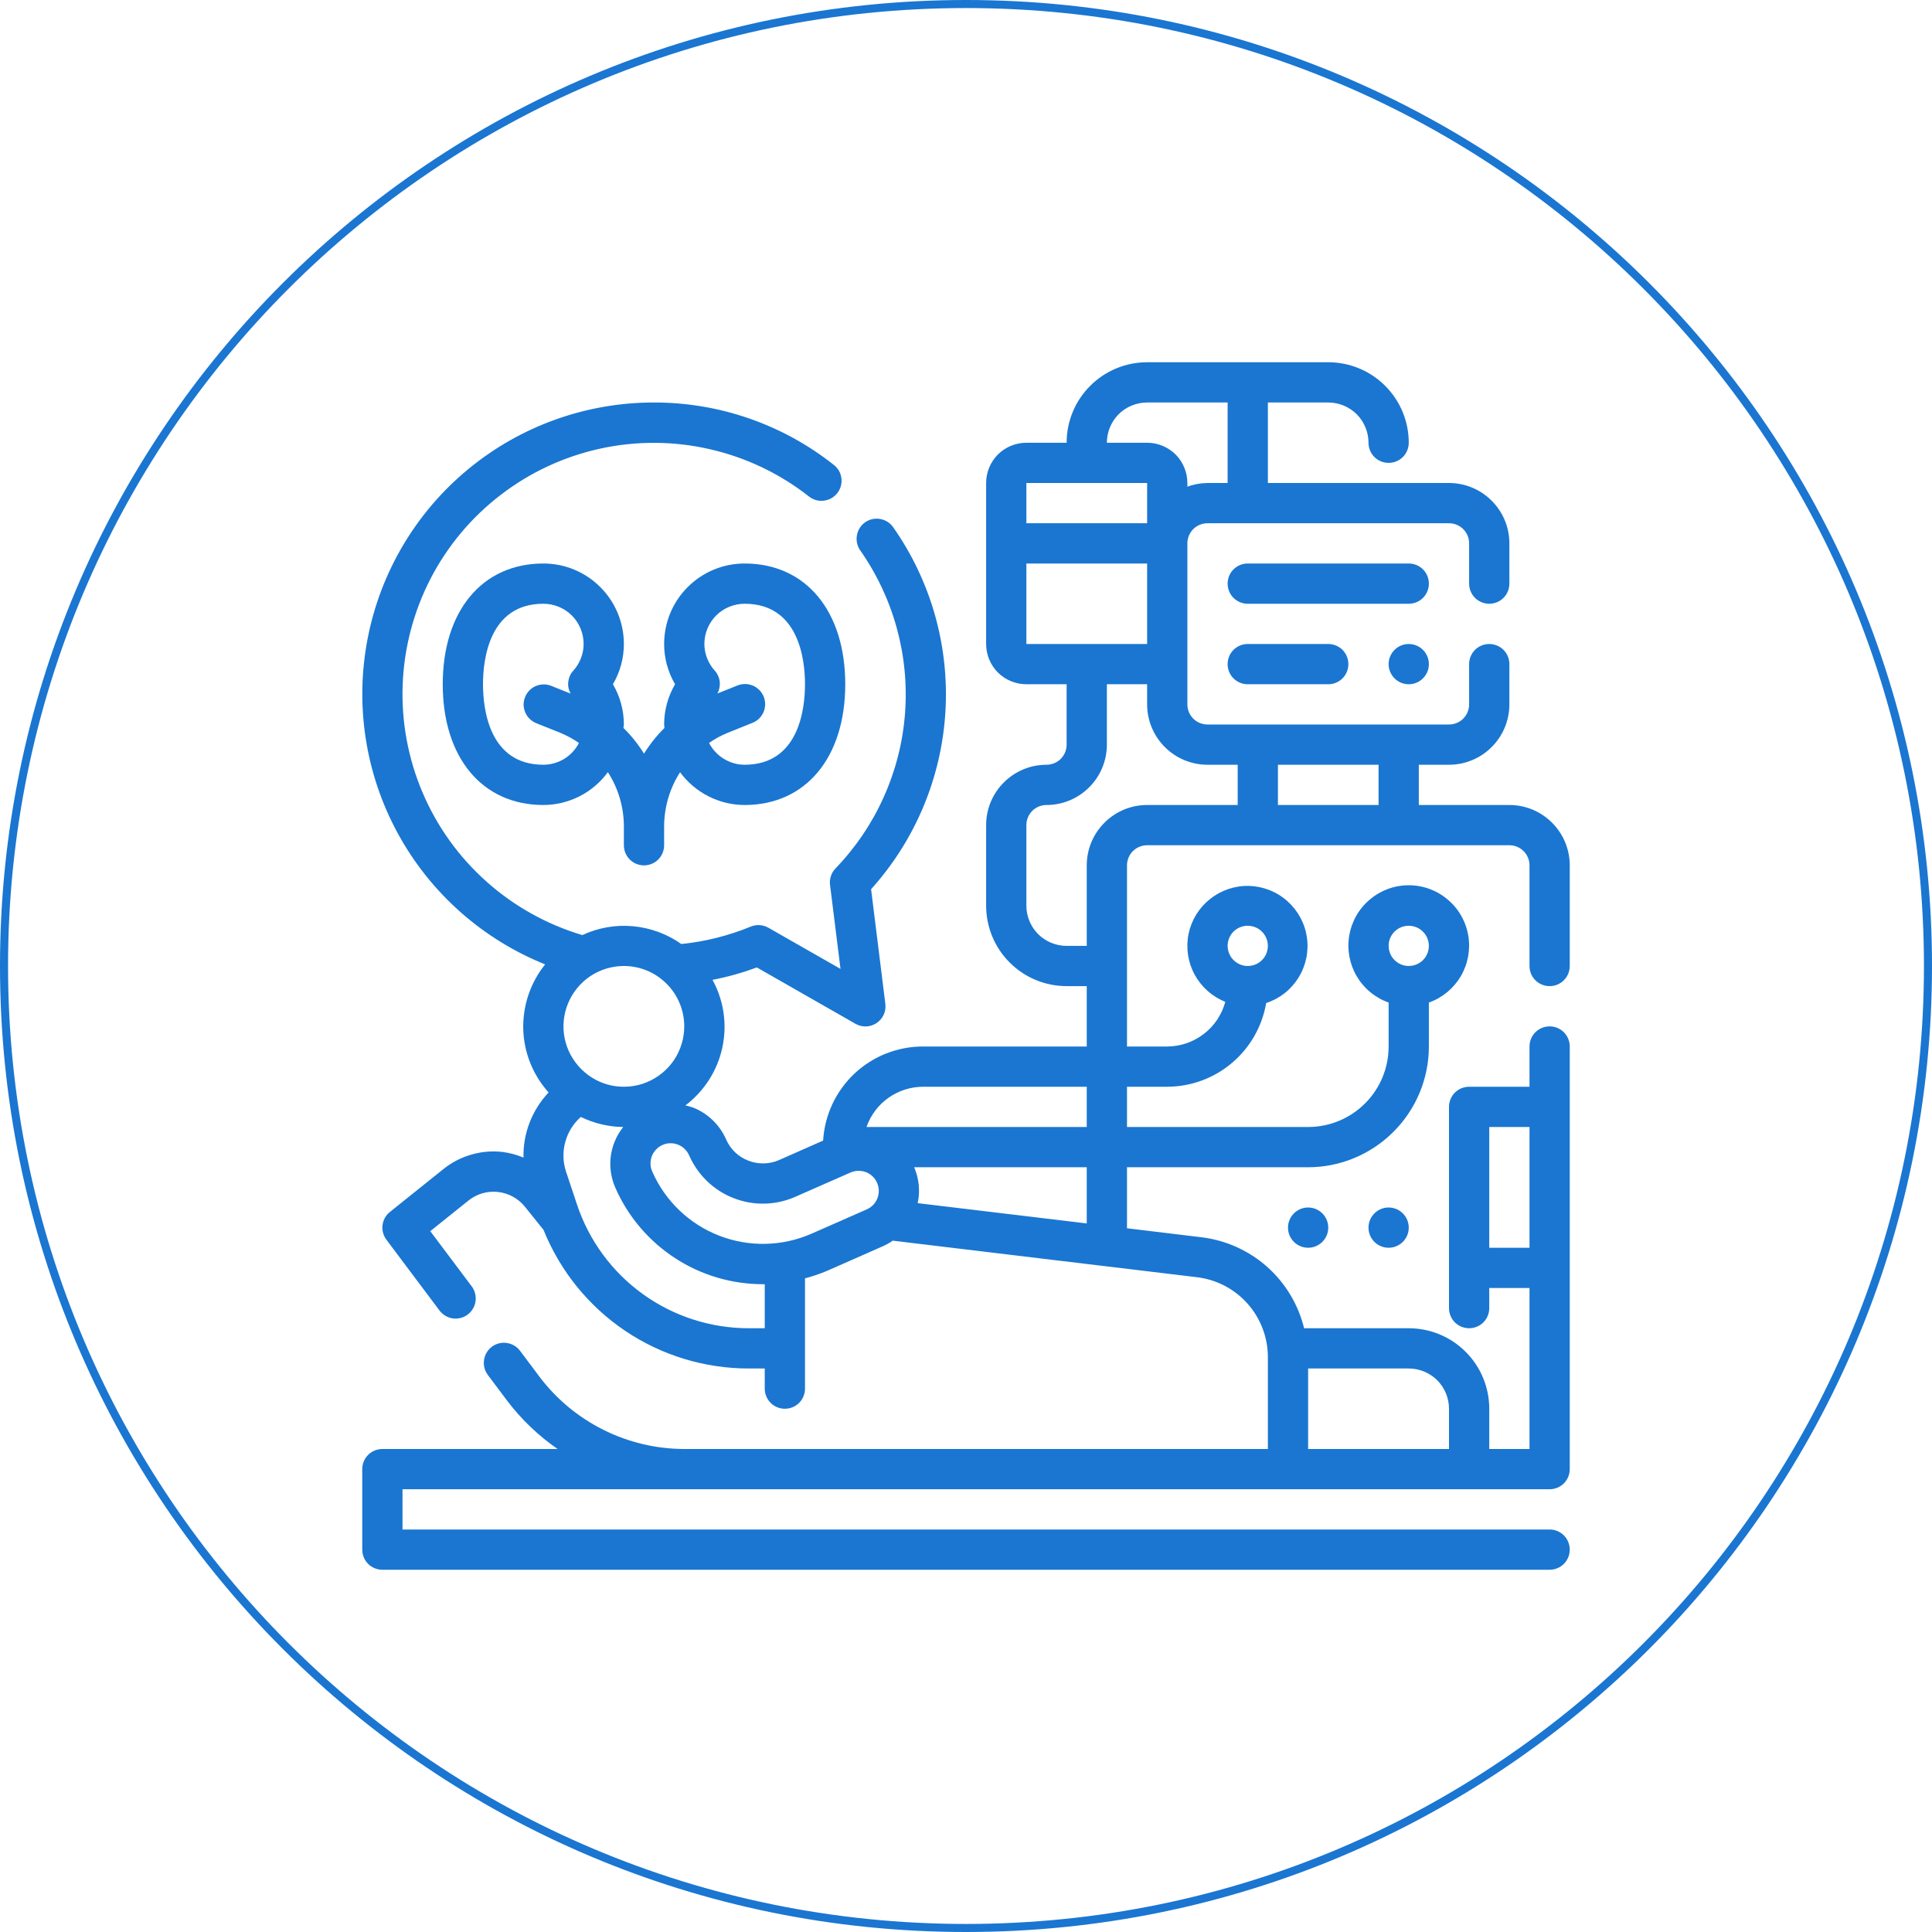
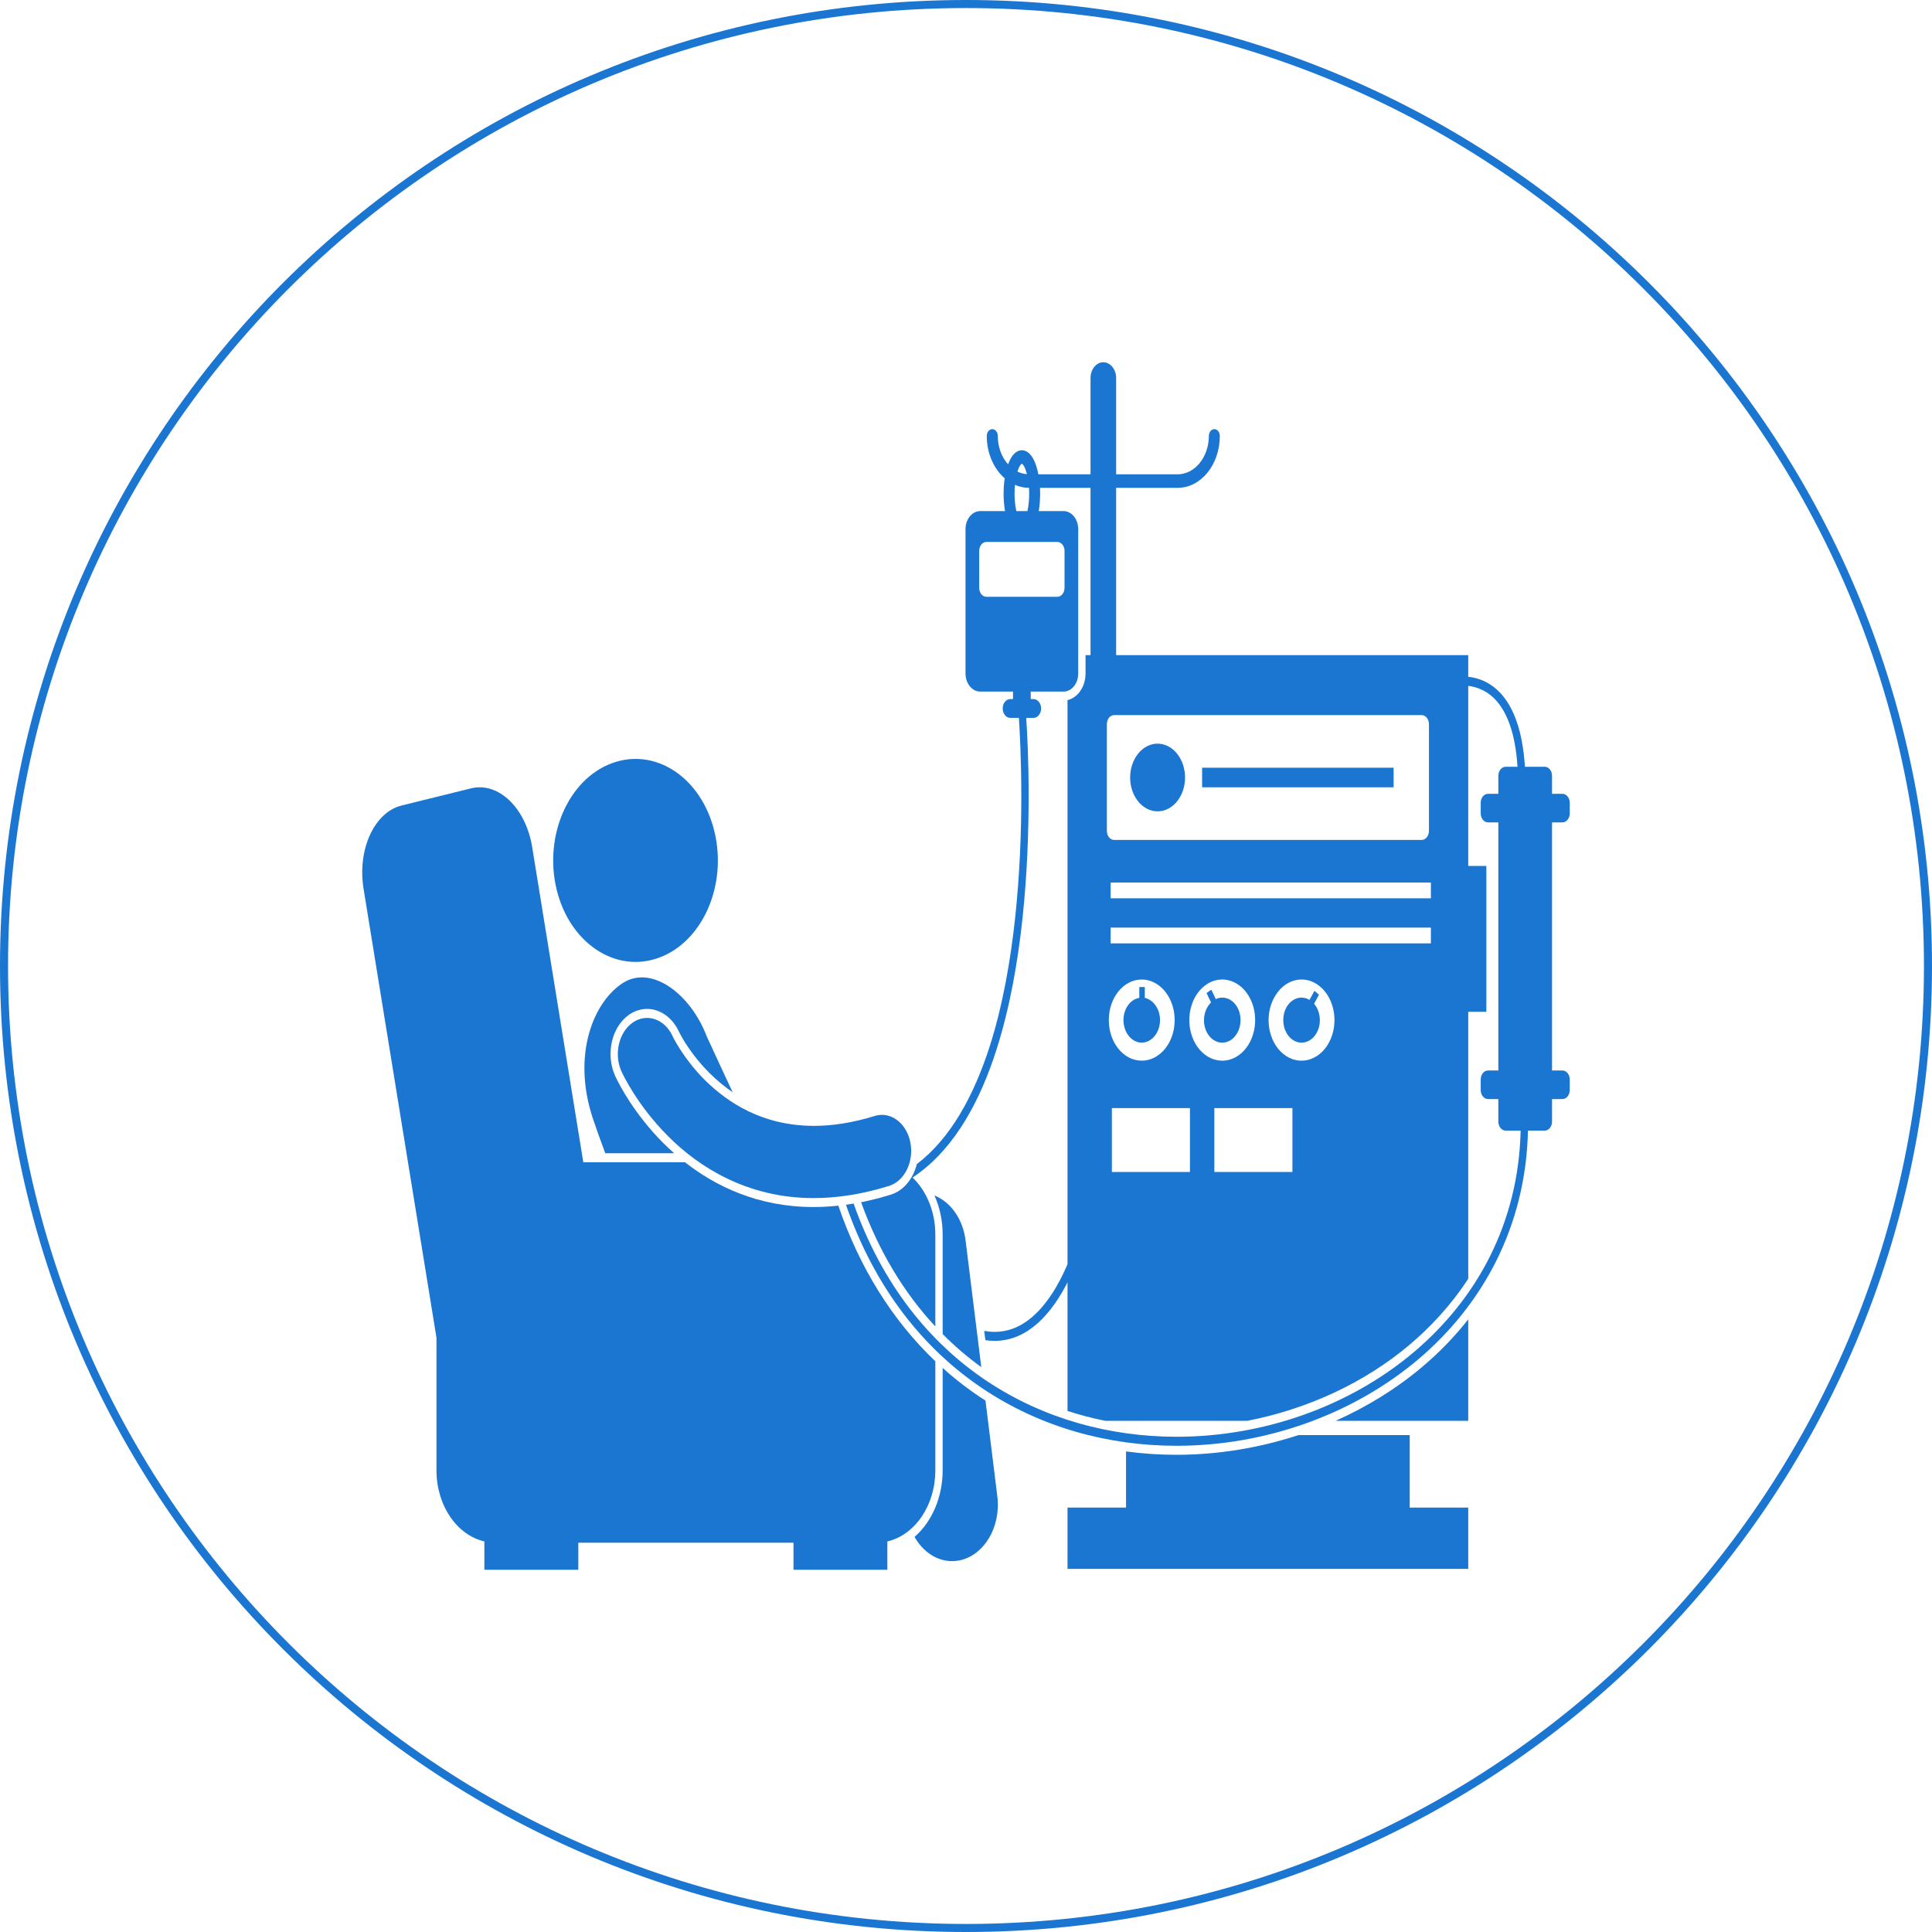
<svg xmlns="http://www.w3.org/2000/svg" width="24" height="24" viewBox="0 0 24 24" fill="none">
-   <path d="M8 10.75C8.066 10.75 8.13 10.724 8.177 10.677C8.224 10.63 8.25 10.566 8.25 10.5V10.268C8.25 10.028 8.319 9.794 8.448 9.593C8.541 9.719 8.661 9.821 8.801 9.892C8.94 9.963 9.094 10 9.25 10C10.009 10 10.5 9.411 10.5 8.5C10.5 7.589 10.009 7 9.25 7C8.985 7 8.73 7.105 8.543 7.293C8.355 7.48 8.25 7.735 8.25 8C8.25 8.176 8.297 8.348 8.386 8.5C8.297 8.652 8.25 8.824 8.25 9C8.25 9.015 8.254 9.028 8.254 9.043C8.157 9.139 8.072 9.246 8 9.362C7.928 9.246 7.843 9.139 7.745 9.043C7.745 9.028 7.75 9.015 7.75 9C7.75 8.824 7.703 8.652 7.614 8.5C7.703 8.348 7.75 8.176 7.75 8C7.75 7.735 7.645 7.48 7.457 7.293C7.27 7.105 7.015 7 6.75 7C5.99 7 5.5 7.589 5.5 8.5C5.5 9.411 5.99 10 6.75 10C6.906 10 7.06 9.962 7.199 9.892C7.339 9.821 7.459 9.718 7.551 9.592C7.681 9.793 7.75 10.028 7.75 10.267V10.5C7.75 10.566 7.776 10.63 7.823 10.677C7.87 10.724 7.934 10.75 8 10.75ZM9.25 7.5C9.927 7.5 10 8.2 10 8.5C10 8.8 9.927 9.5 9.25 9.5C9.159 9.5 9.069 9.474 8.991 9.426C8.913 9.378 8.85 9.31 8.808 9.229C8.88 9.179 8.957 9.137 9.038 9.104L9.343 8.981C9.374 8.97 9.403 8.952 9.427 8.929C9.451 8.906 9.47 8.878 9.484 8.848C9.497 8.818 9.504 8.785 9.505 8.751C9.505 8.718 9.499 8.685 9.487 8.654C9.474 8.623 9.456 8.595 9.433 8.572C9.409 8.548 9.381 8.529 9.351 8.516C9.32 8.504 9.287 8.497 9.254 8.497C9.221 8.497 9.188 8.504 9.157 8.517L8.912 8.615C8.936 8.571 8.946 8.519 8.941 8.469C8.935 8.418 8.914 8.37 8.88 8.332C8.797 8.241 8.751 8.123 8.75 8C8.75 7.867 8.803 7.74 8.896 7.646C8.99 7.553 9.117 7.5 9.25 7.5ZM6.75 9.5C6.073 9.5 6 8.8 6 8.5C6 8.2 6.073 7.5 6.75 7.5C6.883 7.5 7.01 7.553 7.104 7.646C7.197 7.74 7.25 7.867 7.25 8C7.25 8.123 7.203 8.242 7.12 8.333C7.086 8.371 7.065 8.419 7.059 8.47C7.053 8.52 7.064 8.572 7.088 8.616L6.843 8.518C6.782 8.495 6.714 8.497 6.654 8.523C6.594 8.549 6.547 8.598 6.523 8.659C6.498 8.72 6.499 8.787 6.524 8.848C6.549 8.908 6.597 8.956 6.657 8.982L6.962 9.104C7.043 9.138 7.12 9.18 7.192 9.229C7.15 9.311 7.087 9.379 7.009 9.427C6.931 9.474 6.841 9.5 6.75 9.5Z" fill="#1A76D1" />
-   <path d="M17.5 7H15.5C15.434 7 15.37 7.026 15.323 7.073C15.276 7.12 15.25 7.184 15.25 7.25C15.25 7.316 15.276 7.38 15.323 7.427C15.37 7.474 15.434 7.5 15.5 7.5H17.5C17.566 7.5 17.63 7.474 17.677 7.427C17.724 7.38 17.75 7.316 17.75 7.25C17.75 7.184 17.724 7.12 17.677 7.073C17.63 7.026 17.566 7 17.5 7Z" fill="#1A76D1" />
-   <path d="M15.5 8C15.434 8 15.37 8.026 15.323 8.073C15.276 8.12 15.25 8.184 15.25 8.25C15.25 8.316 15.276 8.38 15.323 8.427C15.37 8.474 15.434 8.5 15.5 8.5H16.5C16.566 8.5 16.63 8.474 16.677 8.427C16.724 8.38 16.75 8.316 16.75 8.25C16.75 8.184 16.724 8.12 16.677 8.073C16.63 8.026 16.566 8 16.5 8H15.5Z" fill="#1A76D1" />
-   <path d="M17.5 8.5C17.638 8.5 17.75 8.388 17.75 8.25C17.75 8.112 17.638 8 17.5 8C17.362 8 17.25 8.112 17.25 8.25C17.25 8.388 17.362 8.5 17.5 8.5Z" fill="#1A76D1" />
-   <path d="M17.25 15.5C17.388 15.5 17.5 15.388 17.5 15.25C17.5 15.112 17.388 15 17.25 15C17.112 15 17 15.112 17 15.25C17 15.388 17.112 15.5 17.25 15.5Z" fill="#1A76D1" />
-   <path d="M16.25 15.5C16.388 15.5 16.5 15.388 16.5 15.25C16.5 15.112 16.388 15 16.25 15C16.112 15 16 15.112 16 15.25C16 15.388 16.112 15.5 16.25 15.5Z" fill="#1A76D1" />
-   <path d="M19.25 12.25C19.316 12.25 19.38 12.224 19.427 12.177C19.474 12.13 19.5 12.066 19.5 12V10.75C19.5 10.551 19.421 10.36 19.28 10.22C19.14 10.079 18.949 10 18.75 10H17.625V9.5H18C18.199 9.5 18.39 9.421 18.53 9.28C18.671 9.14 18.75 8.949 18.75 8.75V8.25C18.75 8.184 18.724 8.12 18.677 8.073C18.63 8.026 18.566 8 18.5 8C18.434 8 18.37 8.026 18.323 8.073C18.276 8.12 18.25 8.184 18.25 8.25V8.75C18.25 8.816 18.224 8.88 18.177 8.927C18.13 8.974 18.066 9 18 9H15C14.934 9 14.87 8.974 14.823 8.927C14.776 8.88 14.75 8.816 14.75 8.75V6.75C14.75 6.684 14.776 6.62 14.823 6.573C14.87 6.526 14.934 6.5 15 6.5H18C18.066 6.5 18.13 6.526 18.177 6.573C18.224 6.62 18.25 6.684 18.25 6.75V7.25C18.25 7.316 18.276 7.38 18.323 7.427C18.37 7.474 18.434 7.5 18.5 7.5C18.566 7.5 18.63 7.474 18.677 7.427C18.724 7.38 18.75 7.316 18.75 7.25V6.75C18.75 6.551 18.671 6.36 18.53 6.22C18.39 6.079 18.199 6 18 6H15.75V5H16.5C16.633 5 16.76 5.053 16.854 5.146C16.947 5.24 17 5.367 17 5.5C17 5.566 17.026 5.63 17.073 5.677C17.12 5.724 17.184 5.75 17.25 5.75C17.316 5.75 17.38 5.724 17.427 5.677C17.474 5.63 17.5 5.566 17.5 5.5C17.5 5.235 17.395 4.98 17.207 4.793C17.02 4.605 16.765 4.5 16.5 4.5H14.25C13.985 4.5 13.73 4.605 13.543 4.793C13.355 4.98 13.25 5.235 13.25 5.5H12.75C12.617 5.5 12.49 5.553 12.396 5.646C12.303 5.74 12.25 5.867 12.25 6V8C12.25 8.133 12.303 8.26 12.396 8.354C12.49 8.447 12.617 8.5 12.75 8.5H13.25V9.25C13.25 9.316 13.224 9.38 13.177 9.427C13.13 9.474 13.066 9.5 13 9.5C12.801 9.5 12.61 9.579 12.47 9.72C12.329 9.86 12.25 10.051 12.25 10.25V11.25C12.25 11.515 12.355 11.77 12.543 11.957C12.73 12.145 12.985 12.25 13.25 12.25H13.5V13H11.469C11.151 12.999 10.845 13.12 10.614 13.337C10.383 13.555 10.244 13.852 10.225 14.169L9.679 14.41C9.619 14.437 9.554 14.451 9.488 14.452C9.423 14.454 9.357 14.442 9.296 14.418C9.235 14.395 9.179 14.359 9.131 14.314C9.084 14.268 9.046 14.214 9.02 14.154C8.98 14.063 8.923 13.982 8.852 13.914C8.781 13.846 8.697 13.792 8.605 13.757C8.575 13.747 8.545 13.738 8.514 13.732C8.748 13.555 8.911 13.301 8.973 13.014C9.035 12.728 8.992 12.429 8.851 12.172C9.039 12.136 9.223 12.084 9.402 12.018L10.627 12.718C10.667 12.741 10.713 12.752 10.759 12.751C10.806 12.749 10.851 12.734 10.889 12.709C10.928 12.683 10.958 12.647 10.978 12.605C10.997 12.562 11.004 12.516 10.998 12.47L10.821 11.046C11.369 10.438 11.694 9.663 11.744 8.846C11.794 8.029 11.566 7.22 11.096 6.55C11.077 6.523 11.053 6.5 11.025 6.482C10.998 6.465 10.967 6.453 10.934 6.447C10.869 6.435 10.802 6.45 10.747 6.488C10.693 6.526 10.656 6.585 10.645 6.65C10.633 6.715 10.648 6.782 10.686 6.837C11.101 7.429 11.298 8.147 11.242 8.868C11.186 9.589 10.88 10.268 10.379 10.788C10.353 10.815 10.333 10.847 10.322 10.883C10.31 10.918 10.306 10.956 10.311 10.992L10.441 12.036L9.546 11.525C9.513 11.506 9.475 11.495 9.437 11.492C9.399 11.49 9.361 11.496 9.325 11.511C9.05 11.624 8.76 11.697 8.464 11.727C8.287 11.602 8.08 11.526 7.864 11.506C7.648 11.486 7.431 11.524 7.234 11.616C6.794 11.485 6.388 11.259 6.045 10.953C5.702 10.648 5.43 10.27 5.25 9.847C5.07 9.425 4.985 8.968 5.002 8.508C5.019 8.049 5.137 7.6 5.347 7.191C5.558 6.783 5.856 6.426 6.221 6.147C6.585 5.867 7.007 5.671 7.456 5.573C7.904 5.475 8.369 5.477 8.817 5.58C9.265 5.682 9.685 5.882 10.046 6.165C10.072 6.186 10.102 6.202 10.134 6.212C10.166 6.221 10.199 6.224 10.232 6.22C10.265 6.216 10.297 6.206 10.326 6.19C10.355 6.174 10.381 6.152 10.401 6.126C10.422 6.099 10.437 6.069 10.446 6.037C10.454 6.005 10.457 5.972 10.452 5.939C10.448 5.906 10.437 5.874 10.42 5.845C10.403 5.817 10.381 5.792 10.354 5.772C9.72 5.271 8.934 4.999 8.125 5C7.284 4.999 6.468 5.291 5.819 5.826C5.169 6.361 4.727 7.106 4.567 7.932C4.407 8.758 4.539 9.614 4.942 10.353C5.344 11.091 5.992 11.667 6.772 11.98C6.589 12.207 6.493 12.492 6.5 12.784C6.508 13.075 6.62 13.354 6.815 13.571C6.609 13.789 6.496 14.08 6.503 14.38C6.42 14.345 6.333 14.322 6.243 14.31C6.113 14.295 5.981 14.306 5.855 14.343C5.729 14.379 5.611 14.44 5.509 14.522L4.844 15.055C4.793 15.095 4.76 15.154 4.752 15.219C4.744 15.283 4.761 15.348 4.8 15.4L5.46 16.28C5.48 16.306 5.504 16.328 5.533 16.345C5.561 16.362 5.592 16.373 5.625 16.378C5.657 16.382 5.69 16.38 5.722 16.372C5.754 16.364 5.784 16.35 5.81 16.33C5.836 16.31 5.858 16.286 5.875 16.257C5.892 16.229 5.903 16.198 5.907 16.165C5.912 16.133 5.91 16.1 5.902 16.068C5.894 16.036 5.88 16.006 5.86 15.98L5.345 15.294L5.82 14.913C5.924 14.83 6.056 14.792 6.187 14.807C6.319 14.822 6.439 14.888 6.522 14.992L6.752 15.278C6.957 15.787 7.309 16.223 7.763 16.53C8.218 16.837 8.754 17 9.302 17H9.5V17.25C9.5 17.316 9.526 17.38 9.573 17.427C9.62 17.474 9.684 17.5 9.75 17.5C9.816 17.5 9.88 17.474 9.927 17.427C9.974 17.38 10 17.316 10 17.25V15.88C10.097 15.855 10.191 15.822 10.283 15.783L10.97 15.48C11.012 15.461 11.052 15.439 11.09 15.412L14.869 15.866C15.112 15.895 15.336 16.012 15.498 16.195C15.66 16.378 15.75 16.614 15.75 16.859V18H8.5C8.151 17.999 7.807 17.918 7.494 17.761C7.182 17.605 6.91 17.379 6.7 17.1L6.46 16.78C6.42 16.727 6.361 16.692 6.295 16.683C6.23 16.673 6.163 16.69 6.11 16.73C6.057 16.77 6.022 16.829 6.013 16.895C6.003 16.96 6.02 17.027 6.06 17.08L6.3 17.4C6.476 17.632 6.688 17.835 6.927 18H4.75C4.684 18 4.62 18.026 4.573 18.073C4.526 18.12 4.5 18.184 4.5 18.25V19.25C4.5 19.316 4.526 19.38 4.573 19.427C4.62 19.474 4.684 19.5 4.75 19.5H19.25C19.316 19.5 19.38 19.474 19.427 19.427C19.474 19.38 19.5 19.316 19.5 19.25C19.5 19.184 19.474 19.12 19.427 19.073C19.38 19.026 19.316 19 19.25 19H5V18.5H19.25C19.316 18.5 19.38 18.474 19.427 18.427C19.474 18.38 19.5 18.316 19.5 18.25V13C19.5 12.934 19.474 12.87 19.427 12.823C19.38 12.776 19.316 12.75 19.25 12.75C19.184 12.75 19.12 12.776 19.073 12.823C19.026 12.87 19 12.934 19 13V13.5H18.25C18.184 13.5 18.12 13.526 18.073 13.573C18.026 13.62 18 13.684 18 13.75V16.25C18 16.316 18.026 16.38 18.073 16.427C18.12 16.474 18.184 16.5 18.25 16.5C18.316 16.5 18.38 16.474 18.427 16.427C18.474 16.38 18.5 16.316 18.5 16.25V16H19V18H18.5V17.5C18.5 17.235 18.395 16.98 18.207 16.793C18.02 16.605 17.765 16.5 17.5 16.5H16.2C16.128 16.205 15.967 15.938 15.74 15.736C15.513 15.535 15.229 15.407 14.928 15.37L14 15.258V14.5H16.25C16.648 14.5 17.029 14.341 17.31 14.06C17.591 13.779 17.75 13.398 17.75 13V12.454C17.917 12.395 18.057 12.279 18.147 12.126C18.236 11.974 18.269 11.794 18.239 11.62C18.209 11.446 18.119 11.287 17.983 11.174C17.848 11.059 17.677 10.997 17.5 10.997C17.323 10.997 17.152 11.059 17.017 11.174C16.881 11.287 16.791 11.446 16.761 11.62C16.731 11.794 16.764 11.974 16.853 12.126C16.943 12.279 17.083 12.395 17.25 12.454V13C17.25 13.265 17.145 13.52 16.957 13.707C16.77 13.895 16.515 14 16.25 14H14V13.5H14.5C14.794 13.499 15.079 13.395 15.304 13.204C15.529 13.014 15.679 12.751 15.729 12.46C15.896 12.406 16.038 12.294 16.13 12.145C16.223 11.996 16.26 11.819 16.235 11.645C16.21 11.471 16.124 11.312 15.993 11.195C15.863 11.078 15.694 11.011 15.519 11.005C15.344 11 15.172 11.057 15.034 11.166C14.896 11.274 14.801 11.428 14.765 11.6C14.73 11.772 14.756 11.951 14.839 12.105C14.923 12.26 15.058 12.38 15.221 12.445C15.178 12.604 15.085 12.744 14.954 12.844C14.824 12.945 14.664 12.999 14.5 13H14V10.75C14 10.684 14.026 10.62 14.073 10.573C14.12 10.526 14.184 10.5 14.25 10.5H18.75C18.816 10.5 18.88 10.526 18.927 10.573C18.974 10.62 19 10.684 19 10.75V12C19 12.066 19.026 12.13 19.073 12.177C19.12 12.224 19.184 12.25 19.25 12.25ZM18.5 15.5V14H19V15.5H18.5ZM18 17.5V18H16.25V17H17.5C17.633 17 17.76 17.053 17.854 17.146C17.947 17.24 18 17.367 18 17.5ZM17.5 11.5C17.549 11.5 17.598 11.515 17.639 11.542C17.68 11.57 17.712 11.609 17.731 11.654C17.75 11.7 17.755 11.75 17.745 11.799C17.736 11.847 17.712 11.892 17.677 11.927C17.642 11.962 17.597 11.986 17.549 11.995C17.5 12.005 17.45 12 17.404 11.981C17.359 11.962 17.32 11.93 17.292 11.889C17.265 11.848 17.25 11.799 17.25 11.75C17.25 11.684 17.276 11.62 17.323 11.573C17.37 11.526 17.434 11.5 17.5 11.5ZM15.5 11.5C15.549 11.5 15.598 11.515 15.639 11.542C15.68 11.57 15.712 11.609 15.731 11.654C15.75 11.7 15.755 11.75 15.745 11.799C15.736 11.847 15.712 11.892 15.677 11.927C15.642 11.962 15.597 11.986 15.549 11.995C15.5 12.005 15.45 12 15.404 11.981C15.359 11.962 15.32 11.93 15.292 11.889C15.265 11.848 15.25 11.799 15.25 11.75C15.25 11.684 15.276 11.62 15.323 11.573C15.37 11.526 15.434 11.5 15.5 11.5ZM8.5 12.75C8.5 12.898 8.456 13.043 8.374 13.167C8.291 13.29 8.174 13.386 8.037 13.443C7.9 13.5 7.749 13.514 7.604 13.486C7.458 13.457 7.325 13.385 7.22 13.28C7.115 13.175 7.043 13.042 7.014 12.896C6.985 12.751 7 12.6 7.057 12.463C7.114 12.326 7.21 12.209 7.333 12.126C7.457 12.044 7.602 12 7.75 12C7.949 12 8.14 12.079 8.28 12.22C8.421 12.36 8.5 12.551 8.5 12.75ZM9.5 16.5H9.302C8.83 16.5 8.369 16.352 7.986 16.076C7.603 15.8 7.316 15.41 7.167 14.961L7.031 14.553C6.992 14.434 6.989 14.307 7.022 14.187C7.054 14.066 7.122 13.958 7.215 13.875C7.38 13.955 7.56 13.998 7.742 14C7.658 14.105 7.604 14.232 7.587 14.366C7.57 14.5 7.591 14.636 7.646 14.759C7.803 15.115 8.06 15.417 8.386 15.629C8.711 15.841 9.091 15.953 9.48 15.953C9.486 15.953 9.493 15.953 9.5 15.953V16.5ZM10.9 14.884C10.888 14.915 10.87 14.943 10.848 14.967C10.825 14.991 10.798 15.009 10.768 15.023L10.082 15.325C9.717 15.485 9.305 15.494 8.934 15.35C8.563 15.206 8.265 14.921 8.104 14.557C8.09 14.527 8.082 14.494 8.081 14.461C8.08 14.428 8.085 14.394 8.097 14.363C8.109 14.332 8.127 14.304 8.15 14.28C8.172 14.256 8.2 14.236 8.23 14.223C8.261 14.209 8.293 14.202 8.327 14.202C8.36 14.201 8.393 14.207 8.424 14.22C8.455 14.232 8.483 14.25 8.506 14.274C8.53 14.297 8.549 14.325 8.562 14.355C8.615 14.475 8.691 14.584 8.786 14.675C8.881 14.766 8.992 14.837 9.115 14.884C9.237 14.932 9.368 14.955 9.499 14.952C9.63 14.949 9.76 14.92 9.88 14.867L10.566 14.565C10.612 14.545 10.662 14.539 10.711 14.548C10.759 14.556 10.804 14.579 10.84 14.613C10.876 14.648 10.9 14.692 10.911 14.74C10.922 14.788 10.918 14.838 10.9 14.884ZM13.5 15.198L11.4 14.946C11.432 14.797 11.417 14.641 11.356 14.5H13.5V15.198ZM13.5 14H10.764C10.815 13.854 10.91 13.727 11.037 13.637C11.163 13.548 11.314 13.5 11.469 13.5H13.5V14ZM14.25 5H15.25V6H15C14.915 6.001 14.83 6.016 14.75 6.046V6C14.75 5.867 14.697 5.74 14.604 5.646C14.51 5.553 14.383 5.5 14.25 5.5H13.75C13.75 5.367 13.803 5.24 13.896 5.146C13.99 5.053 14.117 5 14.25 5ZM14.25 6V6.5H12.75V6H14.25ZM12.75 7H14.25V8H12.75V7ZM13.5 10.75V11.75H13.25C13.117 11.75 12.99 11.697 12.896 11.604C12.803 11.51 12.75 11.383 12.75 11.25V10.25C12.75 10.184 12.776 10.12 12.823 10.073C12.87 10.026 12.934 10 13 10C13.199 10 13.39 9.921 13.53 9.78C13.671 9.64 13.75 9.449 13.75 9.25V8.5H14.25V8.75C14.25 8.949 14.329 9.14 14.47 9.28C14.61 9.421 14.801 9.5 15 9.5H15.375V10H14.25C14.051 10 13.86 10.079 13.72 10.22C13.579 10.36 13.5 10.551 13.5 10.75ZM15.875 10V9.5H17.125V10H15.875Z" fill="#1A76D1" />
+   <path d="M7.519 14.326H8.375C8.326 14.283 8.281 14.24 8.239 14.199C7.878 13.836 7.692 13.474 7.644 13.371C7.583 13.237 7.568 13.085 7.601 12.941C7.634 12.797 7.71 12.678 7.816 12.604C7.884 12.557 7.961 12.533 8.038 12.533C8.202 12.533 8.353 12.641 8.434 12.816C8.437 12.823 8.441 12.831 8.448 12.843C8.467 12.88 8.49 12.918 8.514 12.957C8.573 13.049 8.672 13.188 8.813 13.329C8.906 13.421 9.002 13.501 9.102 13.569C8.984 13.321 8.877 13.083 8.78 12.876C8.581 12.35 8.097 11.984 7.741 12.209C7.384 12.433 7.099 13.085 7.363 13.889C7.415 14.044 7.467 14.188 7.519 14.326Z" fill="#1A76D1" />
+   <path d="M11.361 19.092C11.465 19.277 11.638 19.393 11.827 19.393C11.855 19.393 11.884 19.39 11.913 19.385C12.223 19.326 12.437 18.969 12.389 18.587L12.242 17.398C12.187 17.363 12.132 17.327 12.079 17.289C11.95 17.198 11.827 17.099 11.71 16.993V18.265C11.71 18.603 11.573 18.908 11.361 19.092Z" fill="#1A76D1" />
+   <path d="M11.995 15.411C11.962 15.142 11.808 14.93 11.608 14.851C11.673 14.995 11.71 15.161 11.71 15.337V16.572C11.859 16.723 12.02 16.86 12.19 16.983L11.995 15.411Z" fill="#1A76D1" />
+   <path d="M5.422 16.617V18.265C5.422 18.705 5.678 19.07 6.017 19.148V19.5H7.184V19.164H9.857V19.5H11.023V19.148C11.362 19.07 11.619 18.705 11.619 18.265V16.91C11.087 16.404 10.677 15.748 10.414 14.977C10.312 14.988 10.21 14.994 10.111 14.994H10.11H10.104C9.407 14.994 8.879 14.728 8.509 14.438H7.246L6.611 10.523C6.532 10.036 6.192 9.71 5.852 9.793L4.99 10.006C4.649 10.09 4.438 10.553 4.516 11.039L5.422 16.617Z" fill="#1A76D1" />
+   <path d="M8.189 11.896C8.73 11.696 9.037 10.993 8.874 10.326C8.712 9.659 8.142 9.281 7.601 9.481C7.06 9.681 6.753 10.384 6.915 11.051C7.077 11.717 7.648 12.096 8.189 11.896Z" fill="#1A76D1" />
+   <path d="M17.667 16.98C17.347 17.251 16.982 17.475 16.591 17.65H18.239V16.389C18.072 16.602 17.881 16.8 17.667 16.98Z" fill="#1A76D1" />
+   <path d="M11.066 14.84C10.942 14.879 10.819 14.91 10.697 14.935C10.915 15.538 11.227 16.057 11.619 16.478V15.337C11.619 15.048 11.508 14.792 11.336 14.628C11.365 14.609 11.393 14.589 11.421 14.568C11.87 14.233 12.176 13.675 12.378 13.041C12.709 12.008 12.778 10.764 12.778 9.89C12.778 9.443 12.76 9.093 12.748 8.918H12.838C12.89 8.918 12.933 8.865 12.933 8.801C12.933 8.76 12.915 8.723 12.889 8.703C12.874 8.691 12.857 8.684 12.838 8.684H12.804V8.591H13.212C13.313 8.591 13.394 8.49 13.394 8.367V6.573C13.394 6.45 13.313 6.349 13.212 6.349H12.904C12.91 6.314 12.914 6.276 12.917 6.237C12.919 6.203 12.921 6.168 12.921 6.132C12.921 6.107 12.92 6.083 12.919 6.06H13.547V8.138H13.485V8.367C13.485 8.531 13.388 8.668 13.261 8.697V15.705C13.208 15.828 13.146 15.953 13.071 16.067C12.895 16.337 12.663 16.545 12.356 16.545C12.314 16.545 12.271 16.541 12.226 16.533L12.241 16.648C12.28 16.654 12.318 16.657 12.356 16.657C12.781 16.656 13.072 16.3 13.261 15.93V17.527C13.413 17.577 13.57 17.618 13.73 17.65H15.495C16.245 17.504 16.952 17.177 17.513 16.703C17.755 16.498 18.016 16.228 18.239 15.885V12.569H18.464V10.757H18.239V8.52C18.351 8.534 18.485 8.582 18.599 8.717C18.72 8.86 18.824 9.105 18.851 9.525H18.704C18.654 9.525 18.613 9.575 18.613 9.637V9.861H18.485C18.434 9.861 18.394 9.911 18.394 9.973V10.104C18.394 10.166 18.434 10.216 18.485 10.216H18.613V13.298H18.485C18.434 13.298 18.394 13.348 18.394 13.41V13.541C18.394 13.602 18.434 13.653 18.485 13.653H18.613V13.933C18.613 13.995 18.654 14.045 18.704 14.045H18.799H18.89C18.863 15.2 18.343 16.137 17.564 16.796C16.764 17.472 15.692 17.848 14.616 17.848C12.966 17.847 11.316 16.967 10.604 14.951C10.572 14.957 10.541 14.961 10.509 14.966C11.233 17.053 12.932 17.96 14.613 17.96C14.614 17.96 14.615 17.96 14.616 17.96C15.709 17.96 16.797 17.579 17.616 16.888C18.412 16.215 18.954 15.243 18.981 14.045H19.072H19.189C19.239 14.045 19.28 13.995 19.28 13.933V13.653H19.409C19.459 13.653 19.5 13.602 19.5 13.541V13.41C19.5 13.348 19.459 13.298 19.409 13.298H19.28V10.216H19.409C19.459 10.216 19.5 10.166 19.5 10.104V9.973C19.5 9.911 19.459 9.861 19.409 9.861H19.28V9.637C19.28 9.575 19.239 9.525 19.189 9.525H18.943C18.915 9.08 18.804 8.803 18.662 8.636C18.526 8.476 18.367 8.421 18.239 8.407V8.138H13.865V6.06H14.63C14.919 6.06 15.153 5.771 15.153 5.415C15.153 5.369 15.123 5.331 15.085 5.331C15.047 5.331 15.017 5.369 15.017 5.415C15.016 5.678 14.844 5.891 14.63 5.892H13.865V4.696C13.865 4.588 13.793 4.5 13.706 4.5C13.618 4.5 13.547 4.588 13.547 4.696V5.892H12.899C12.891 5.851 12.881 5.811 12.869 5.777C12.852 5.729 12.832 5.686 12.804 5.653C12.777 5.619 12.738 5.593 12.694 5.593C12.65 5.593 12.612 5.619 12.584 5.653C12.559 5.684 12.539 5.724 12.523 5.768C12.444 5.681 12.395 5.556 12.395 5.415C12.395 5.369 12.364 5.331 12.327 5.331C12.289 5.331 12.258 5.369 12.258 5.415C12.258 5.633 12.346 5.825 12.481 5.942C12.472 6.001 12.467 6.065 12.467 6.132C12.467 6.168 12.468 6.203 12.471 6.237C12.474 6.276 12.479 6.314 12.485 6.349H12.176C12.076 6.349 11.994 6.45 11.994 6.573V8.367C11.994 8.49 12.076 8.591 12.176 8.591H12.584V8.684H12.55C12.531 8.684 12.514 8.691 12.499 8.703C12.473 8.724 12.456 8.76 12.456 8.801C12.456 8.865 12.498 8.918 12.55 8.918H12.657C12.668 9.086 12.687 9.437 12.687 9.89C12.687 10.756 12.617 11.99 12.294 13C12.096 13.614 11.809 14.141 11.389 14.461C11.344 14.642 11.226 14.791 11.066 14.84ZM14.782 14.559H13.812V13.765H14.782V14.559ZM13.774 12.672C13.774 12.393 13.957 12.168 14.183 12.168C14.409 12.168 14.592 12.393 14.592 12.672C14.592 12.951 14.409 13.176 14.183 13.176C13.957 13.176 13.774 12.951 13.774 12.672ZM14.83 12.927C14.716 12.687 14.781 12.378 14.976 12.237C15.171 12.096 15.422 12.177 15.536 12.417C15.65 12.657 15.585 12.966 15.39 13.107C15.195 13.248 14.944 13.167 14.83 12.927ZM16.055 14.559H15.085V13.765H16.055V14.559ZM16.509 12.951C16.384 13.183 16.13 13.246 15.941 13.092C15.753 12.938 15.702 12.624 15.828 12.393C15.953 12.161 16.207 12.098 16.395 12.252C16.583 12.406 16.634 12.72 16.509 12.951ZM17.775 11.719H13.797V11.523H17.775V11.719ZM17.775 11.159H13.797V10.963H17.775V11.159ZM17.66 8.883C17.71 8.883 17.751 8.934 17.751 8.995V10.322C17.751 10.383 17.71 10.434 17.66 10.434H13.841C13.79 10.434 13.75 10.383 13.75 10.322V8.995C13.75 8.934 13.79 8.883 13.841 8.883H17.66ZM12.644 5.843C12.656 5.809 12.669 5.785 12.68 5.772C12.691 5.76 12.694 5.761 12.694 5.761C12.694 5.761 12.697 5.76 12.708 5.772C12.724 5.79 12.742 5.832 12.757 5.89C12.716 5.887 12.676 5.876 12.639 5.858C12.641 5.853 12.643 5.848 12.644 5.843ZM12.608 6.237C12.605 6.204 12.603 6.169 12.603 6.132C12.603 6.094 12.605 6.058 12.608 6.023C12.662 6.046 12.72 6.06 12.781 6.06H12.783C12.784 6.083 12.785 6.107 12.785 6.132C12.785 6.168 12.783 6.204 12.78 6.237C12.776 6.278 12.771 6.316 12.763 6.349H12.625C12.618 6.316 12.612 6.278 12.608 6.237ZM12.164 7.302V6.844C12.164 6.782 12.204 6.732 12.254 6.732H13.133C13.184 6.732 13.224 6.782 13.224 6.844V7.302C13.224 7.364 13.184 7.414 13.133 7.414H12.254C12.204 7.414 12.164 7.364 12.164 7.302Z" fill="#1A76D1" />
+   <path d="M14.613 18.072C14.401 18.072 14.193 18.058 13.988 18.03V18.728H13.261V19.489H18.239V18.728H17.512V17.827H16.13C15.645 17.986 15.131 18.072 14.616 18.072H14.613V18.072Z" fill="#1A76D1" />
+   <path d="M14.183 12.952C14.308 12.952 14.41 12.826 14.41 12.672C14.41 12.534 14.328 12.419 14.221 12.396V12.261H14.153V12.396C14.042 12.414 13.956 12.53 13.956 12.672C13.956 12.826 14.058 12.952 14.183 12.952Z" fill="#1A76D1" />
+   <path d="M14.38 10.079C14.568 10.079 14.721 9.891 14.721 9.659C14.721 9.426 14.568 9.238 14.38 9.238C14.192 9.238 14.039 9.426 14.039 9.659C14.039 9.891 14.192 10.079 14.38 10.079Z" fill="#1A76D1" />
+   <path d="M17.312 9.537H14.933V9.78H17.312V9.537Z" fill="#1A76D1" />
+   <path d="M8.755 13.416C8.613 13.273 8.509 13.13 8.443 13.026C8.41 12.974 8.386 12.932 8.372 12.905C8.365 12.891 8.36 12.881 8.357 12.876C8.356 12.875 8.356 12.874 8.356 12.873C8.355 12.873 8.355 12.872 8.355 12.871L8.355 12.871C8.256 12.657 8.035 12.582 7.861 12.702C7.686 12.823 7.623 13.096 7.721 13.312H7.721C7.737 13.345 7.912 13.725 8.297 14.112C8.679 14.497 9.284 14.883 10.104 14.883C10.106 14.883 10.108 14.883 10.11 14.883C10.397 14.883 10.708 14.836 11.044 14.732C11.239 14.671 11.357 14.427 11.308 14.187C11.258 13.947 11.061 13.802 10.866 13.863C10.584 13.95 10.333 13.986 10.11 13.986C9.472 13.984 9.043 13.7 8.755 13.416Z" fill="#1A76D1" />
+   <path d="M15.379 12.53C15.322 12.411 15.205 12.363 15.103 12.411L15.047 12.294L14.988 12.336L15.044 12.453C14.956 12.538 14.929 12.692 14.987 12.814C15.05 12.947 15.19 12.992 15.298 12.914C15.406 12.835 15.443 12.664 15.379 12.53Z" fill="#1A76D1" />
+   <path d="M16.324 12.469L16.385 12.356L16.328 12.309L16.267 12.421C16.167 12.361 16.043 12.399 15.979 12.517C15.91 12.645 15.938 12.819 16.042 12.905C16.147 12.991 16.288 12.956 16.358 12.827C16.42 12.712 16.403 12.56 16.324 12.469Z" fill="#1A76D1" />
  <circle cx="12" cy="12" r="11.95" stroke="#1A76D1" stroke-width="0.1" />
</svg>
